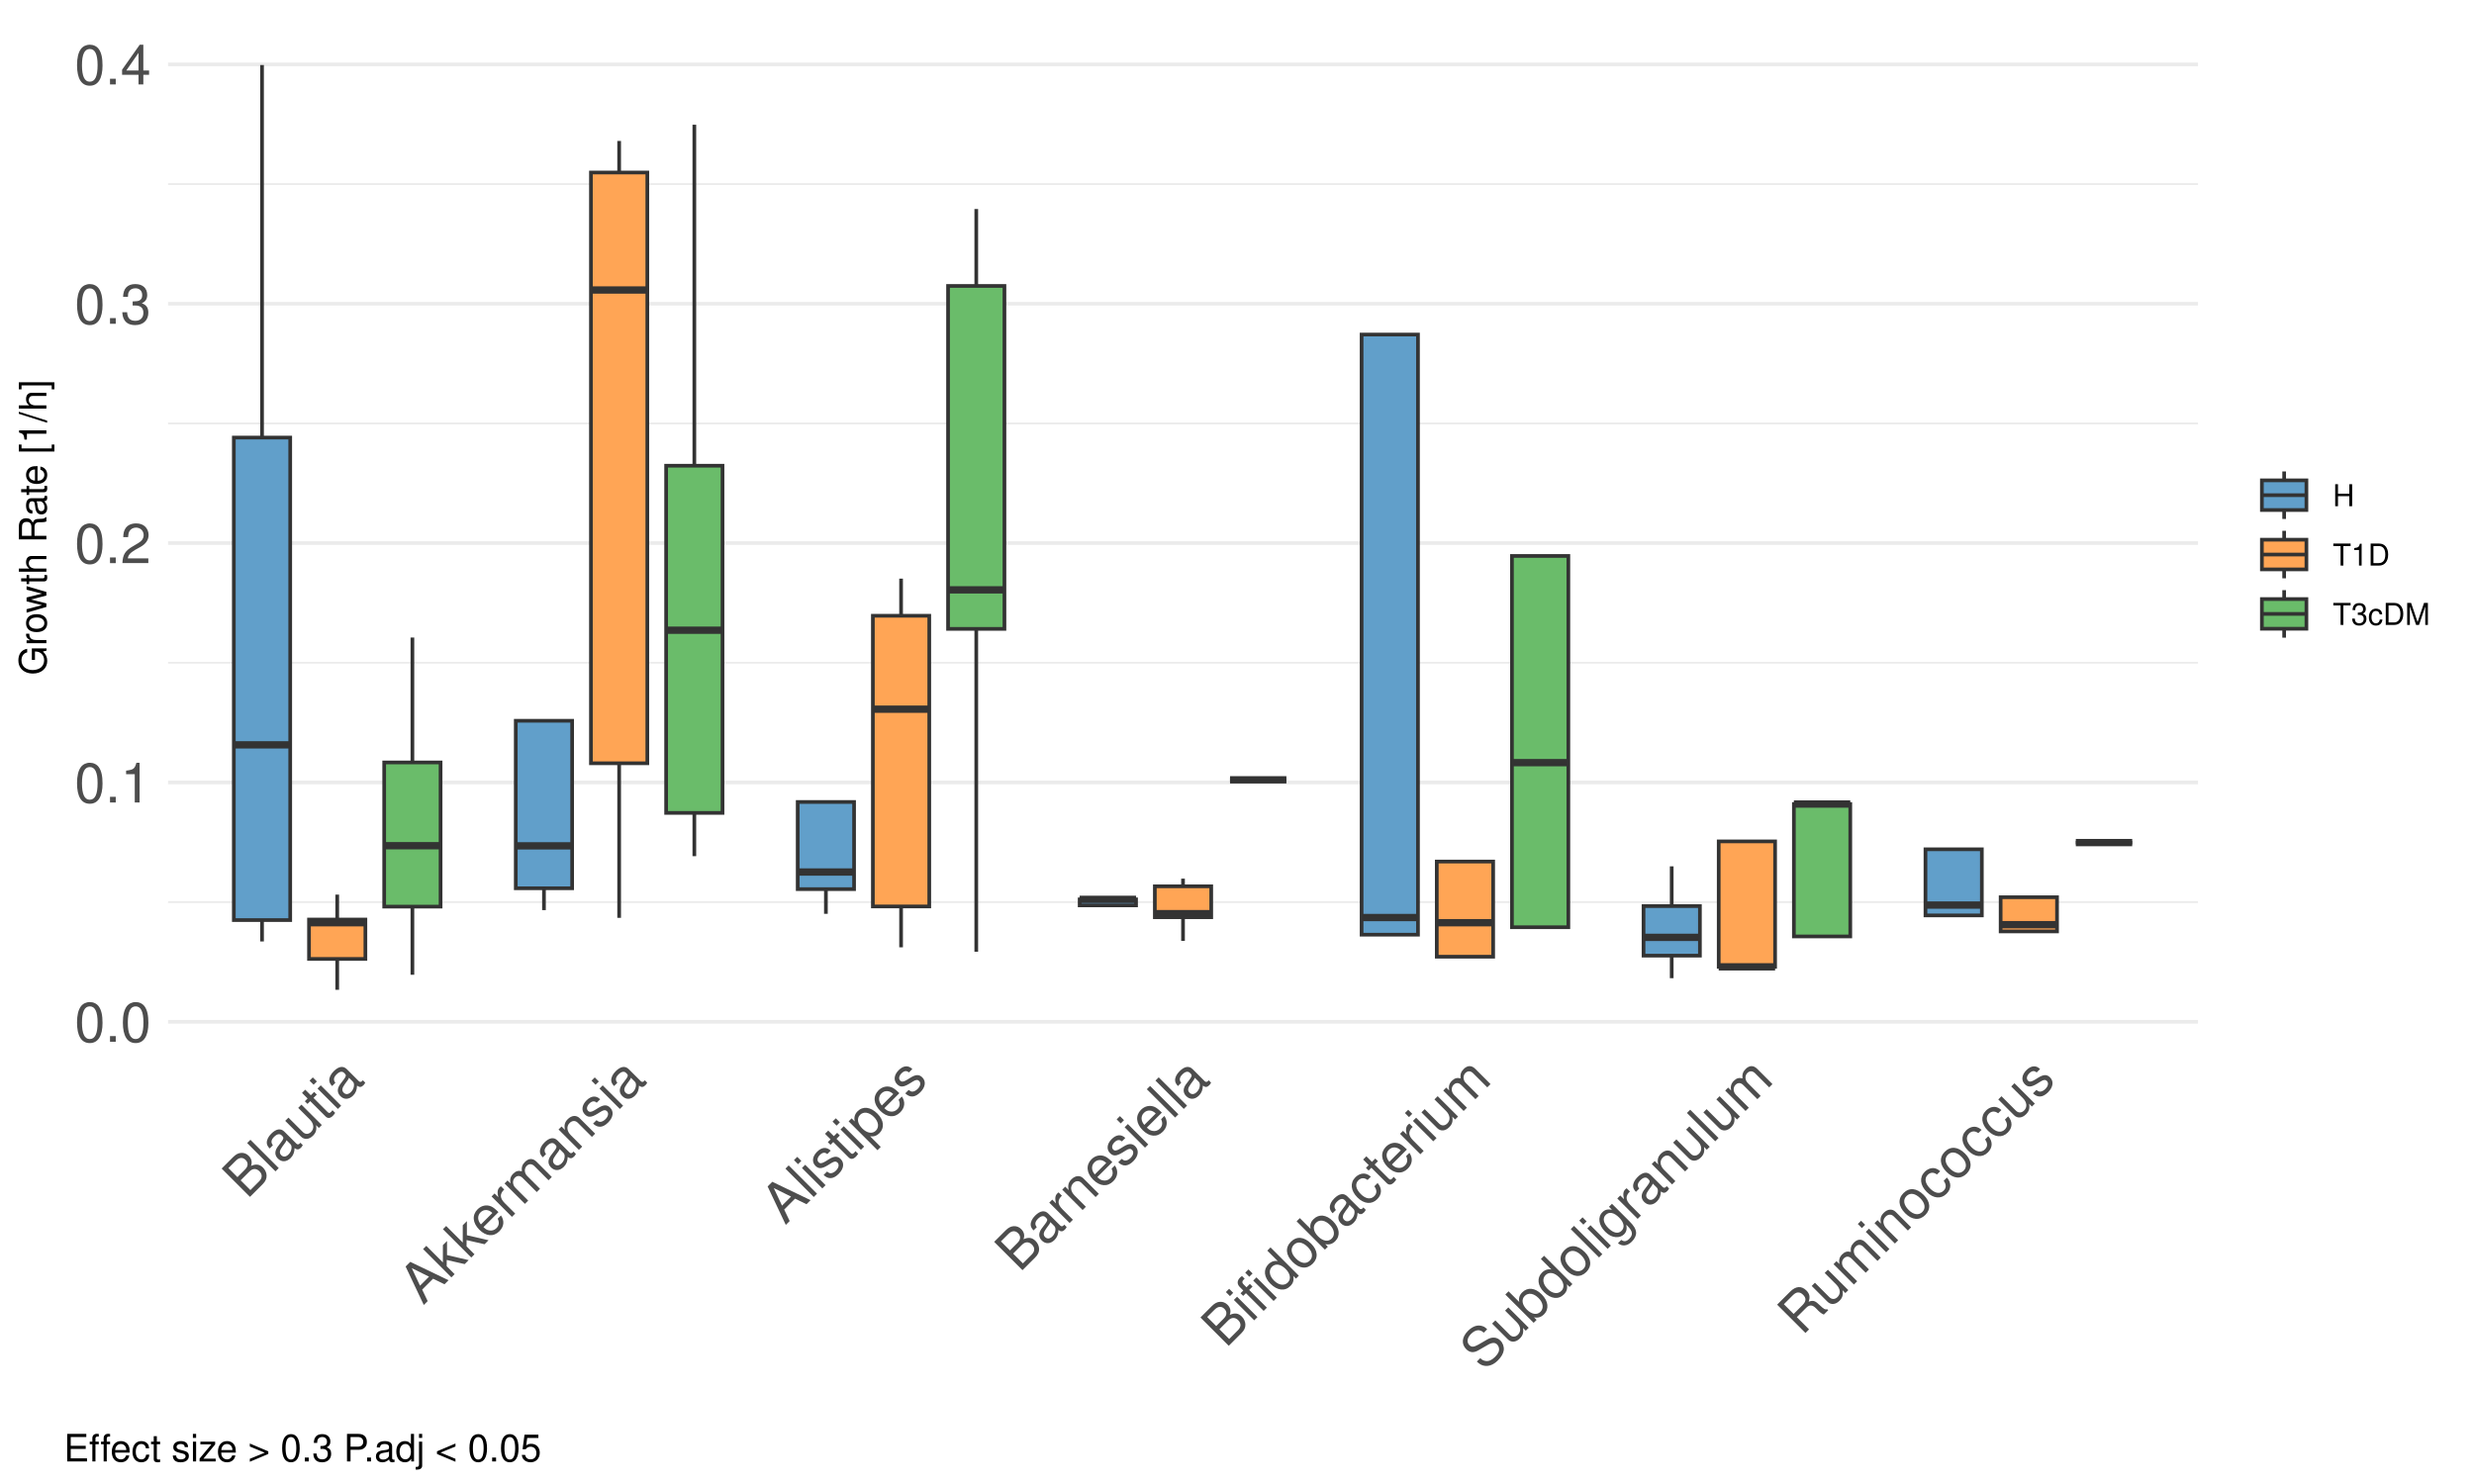
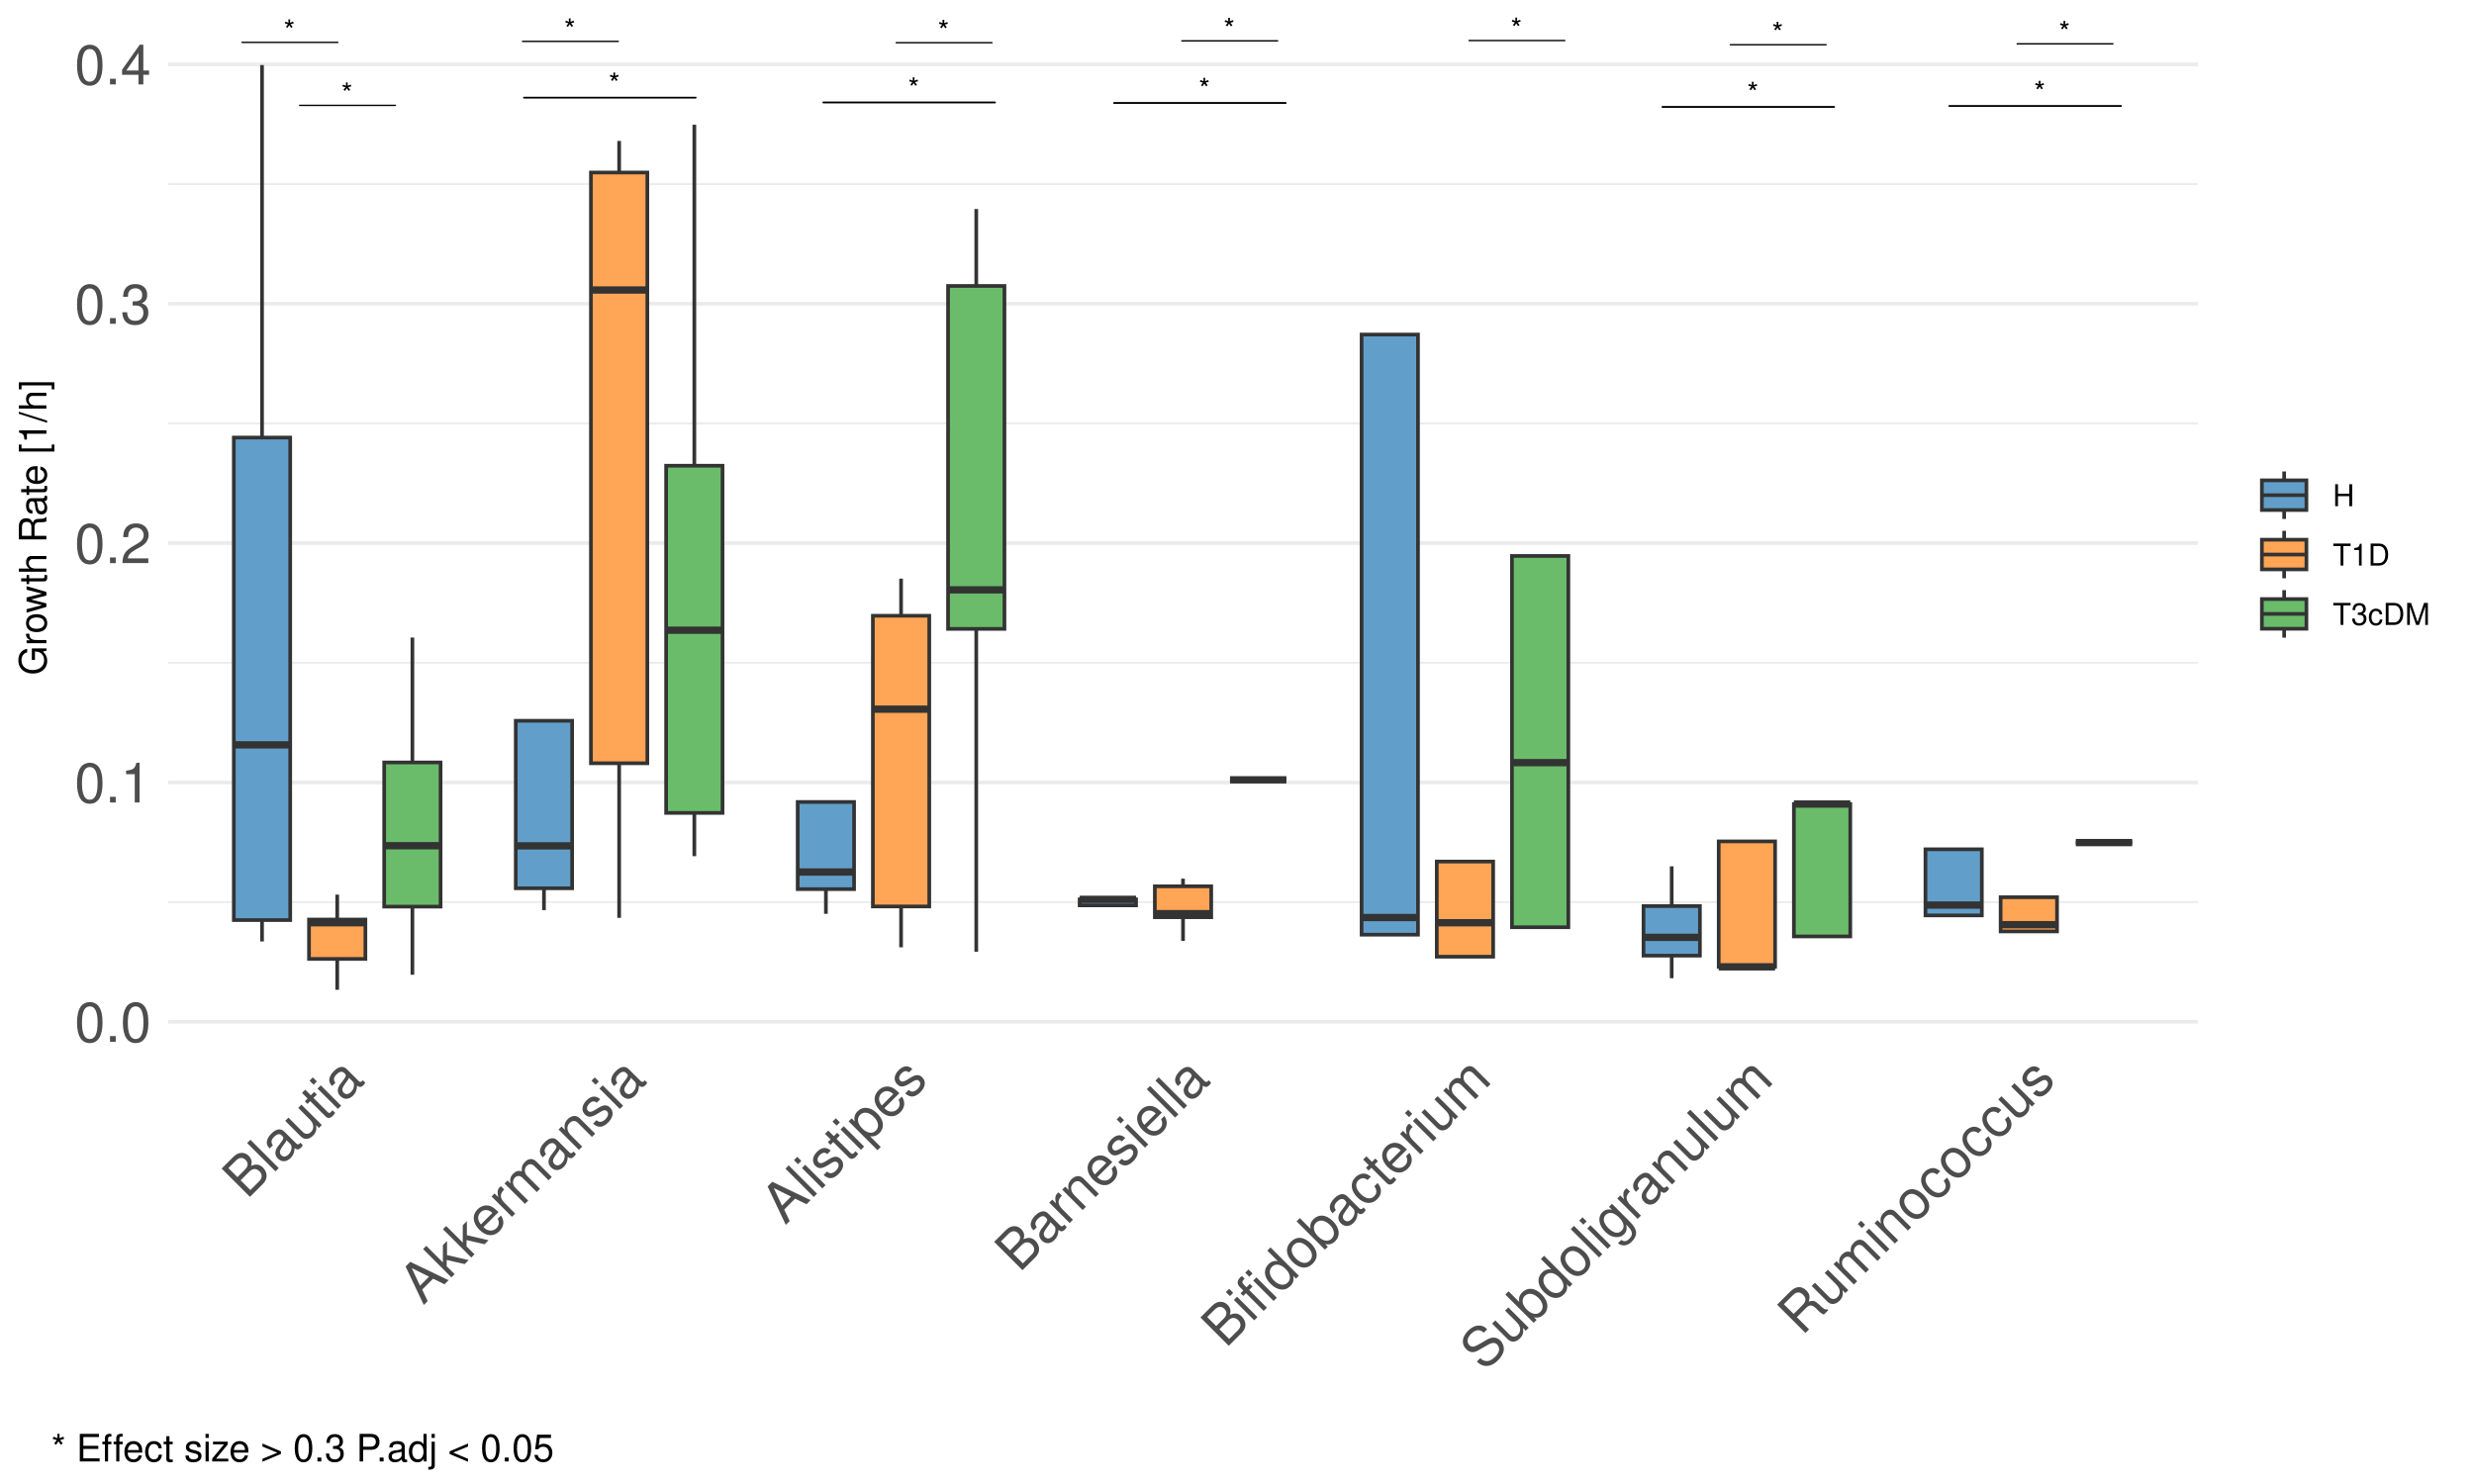
<svg xmlns="http://www.w3.org/2000/svg" class="svglite" width="720.00pt" height="432.00pt" viewBox="0 0 720.00 432.00" version="1.1" id="svg97">
  <defs id="defs1">
    <style type="text/css" id="style1">
    .svglite line, .svglite polyline, .svglite polygon, .svglite path, .svglite rect, .svglite circle {
      fill: none;
      stroke: #000000;
      stroke-linecap: round;
      stroke-linejoin: round;
      stroke-miterlimit: 10.00;
    }
    .svglite text {
      white-space: pre;
    }
  </style>
  </defs>
  <rect width="100%" height="100%" style="stroke: none; fill: none;" id="rect1" />
  <defs id="defs2">
    <clipPath id="cpMC4wMHw3MjAuMDB8MC4wMHw0MzIuMDA=">
      <rect x="0.00" y="0.00" width="720.00" height="432.00" id="rect2" />
    </clipPath>
  </defs>
  <g clip-path="url(#cpMC4wMHw3MjAuMDB8MC4wMHw0MzIuMDA=)" id="g2" />
  <defs id="defs3">
    <clipPath id="cpNDguOTF8NjM5LjY4fDUuNDh8MzAxLjYw">
      <rect x="48.91" y="5.48" width="590.77" height="296.12" id="rect3" />
    </clipPath>
  </defs>
  <g clip-path="url(#cpNDguOTF8NjM5LjY4fDUuNDh8MzAxLjYw)" id="g73">
    <polyline points="48.91,262.60 639.68,262.60 " style="stroke-width: 0.53; stroke: #EBEBEB; stroke-linecap: butt;" id="polyline3" />
    <polyline points="48.91,192.93 639.68,192.93 " style="stroke-width: 0.53; stroke: #EBEBEB; stroke-linecap: butt;" id="polyline4" />
    <polyline points="48.91,123.26 639.68,123.26 " style="stroke-width: 0.53; stroke: #EBEBEB; stroke-linecap: butt;" id="polyline5" />
    <polyline points="48.91,53.59 639.68,53.59 " style="stroke-width: 0.53; stroke: #EBEBEB; stroke-linecap: butt;" id="polyline6" />
    <polyline points="48.91,297.44 639.68,297.44 " style="stroke-width: 1.07; stroke: #EBEBEB; stroke-linecap: butt;" id="polyline7" />
    <polyline points="48.91,227.77 639.68,227.77 " style="stroke-width: 1.07; stroke: #EBEBEB; stroke-linecap: butt;" id="polyline8" />
    <polyline points="48.91,158.10 639.68,158.10 " style="stroke-width: 1.07; stroke: #EBEBEB; stroke-linecap: butt;" id="polyline9" />
    <polyline points="48.91,88.42 639.68,88.42 " style="stroke-width: 1.07; stroke: #EBEBEB; stroke-linecap: butt;" id="polyline10" />
    <polyline points="48.91,18.75 639.68,18.75 " style="stroke-width: 1.07; stroke: #EBEBEB; stroke-linecap: butt;" id="polyline11" />
    <line x1="76.26" y1="127.38" x2="76.26" y2="18.94" style="stroke-width: 1.07; stroke: #333333; stroke-linecap: butt;" id="line11" />
    <line x1="76.26" y1="267.84" x2="76.26" y2="274.06" style="stroke-width: 1.07; stroke: #333333; stroke-linecap: butt;" id="line12" />
    <polygon points="68.05,127.38 68.05,267.84 84.46,267.84 84.46,127.38 68.05,127.38 " style="stroke-width: 1.07; stroke: #333333; stroke-linecap: butt; stroke-linejoin: miter; fill: #619FCA;" id="polygon12" />
    <line x1="68.05" y1="216.83" x2="84.46" y2="216.83" style="stroke-width: 2.13; stroke: #333333; stroke-linecap: butt; stroke-linejoin: miter;" id="line13" />
    <line x1="98.14" y1="267.68" x2="98.14" y2="260.42" style="stroke-width: 1.07; stroke: #333333; stroke-linecap: butt;" id="line14" />
    <line x1="98.14" y1="279.15" x2="98.14" y2="288.14" style="stroke-width: 1.07; stroke: #333333; stroke-linecap: butt;" id="line15" />
    <polygon points="89.93,267.68 89.93,279.15 106.34,279.15 106.34,267.68 89.93,267.68 " style="stroke-width: 1.07; stroke: #333333; stroke-linecap: butt; stroke-linejoin: miter; fill: #FFA555;" id="polygon15" />
    <line x1="89.93" y1="268.61" x2="106.34" y2="268.61" style="stroke-width: 2.13; stroke: #333333; stroke-linecap: butt; stroke-linejoin: miter;" id="line16" />
    <line x1="120.02" y1="221.95" x2="120.02" y2="185.58" style="stroke-width: 1.07; stroke: #333333; stroke-linecap: butt;" id="line17" />
    <line x1="120.02" y1="263.92" x2="120.02" y2="283.75" style="stroke-width: 1.07; stroke: #333333; stroke-linecap: butt;" id="line18" />
    <polygon points="111.81,221.95 111.81,263.92 128.22,263.92 128.22,221.95 111.81,221.95 " style="stroke-width: 1.07; stroke: #333333; stroke-linecap: butt; stroke-linejoin: miter; fill: #6ABC6A;" id="polygon18" />
    <line x1="111.81" y1="246.19" x2="128.22" y2="246.19" style="stroke-width: 2.13; stroke: #333333; stroke-linecap: butt; stroke-linejoin: miter;" id="line19" />
    <line x1="158.31" y1="209.82" x2="158.31" y2="209.82" style="stroke-width: 1.07; stroke: #333333; stroke-linecap: butt;" id="line20" />
    <line x1="158.31" y1="258.58" x2="158.31" y2="264.94" style="stroke-width: 1.07; stroke: #333333; stroke-linecap: butt;" id="line21" />
    <polygon points="150.10,209.82 150.10,258.58 166.51,258.58 166.51,209.82 150.10,209.82 " style="stroke-width: 1.07; stroke: #333333; stroke-linecap: butt; stroke-linejoin: miter; fill: #619FCA;" id="polygon21" />
    <line x1="150.10" y1="246.23" x2="166.51" y2="246.23" style="stroke-width: 2.13; stroke: #333333; stroke-linecap: butt; stroke-linejoin: miter;" id="line22" />
    <line x1="180.19" y1="50.22" x2="180.19" y2="41.03" style="stroke-width: 1.07; stroke: #333333; stroke-linecap: butt;" id="line23" />
    <line x1="180.19" y1="222.19" x2="180.19" y2="267.18" style="stroke-width: 1.07; stroke: #333333; stroke-linecap: butt;" id="line24" />
    <polygon points="171.98,50.22 171.98,222.19 188.39,222.19 188.39,50.22 171.98,50.22 " style="stroke-width: 1.07; stroke: #333333; stroke-linecap: butt; stroke-linejoin: miter; fill: #FFA555;" id="polygon24" />
    <line x1="171.98" y1="84.42" x2="188.39" y2="84.42" style="stroke-width: 2.13; stroke: #333333; stroke-linecap: butt; stroke-linejoin: miter;" id="line25" />
    <line x1="202.07" y1="135.57" x2="202.07" y2="36.31" style="stroke-width: 1.07; stroke: #333333; stroke-linecap: butt;" id="line26" />
    <line x1="202.07" y1="236.64" x2="202.07" y2="249.23" style="stroke-width: 1.07; stroke: #333333; stroke-linecap: butt;" id="line27" />
    <polygon points="193.86,135.57 193.86,236.64 210.27,236.64 210.27,135.57 193.86,135.57 " style="stroke-width: 1.07; stroke: #333333; stroke-linecap: butt; stroke-linejoin: miter; fill: #6ABC6A;" id="polygon27" />
    <line x1="193.86" y1="183.46" x2="210.27" y2="183.46" style="stroke-width: 2.13; stroke: #333333; stroke-linecap: butt; stroke-linejoin: miter;" id="line28" />
    <line x1="240.36" y1="233.46" x2="240.36" y2="233.46" style="stroke-width: 1.07; stroke: #333333; stroke-linecap: butt;" id="line29" />
    <line x1="240.36" y1="258.83" x2="240.36" y2="266.02" style="stroke-width: 1.07; stroke: #333333; stroke-linecap: butt;" id="line30" />
    <polygon points="232.15,233.46 232.15,258.83 248.56,258.83 248.56,233.46 232.15,233.46 " style="stroke-width: 1.07; stroke: #333333; stroke-linecap: butt; stroke-linejoin: miter; fill: #619FCA;" id="polygon30" />
    <line x1="232.15" y1="253.85" x2="248.56" y2="253.85" style="stroke-width: 2.13; stroke: #333333; stroke-linecap: butt; stroke-linejoin: miter;" id="line31" />
    <line x1="262.24" y1="179.25" x2="262.24" y2="168.44" style="stroke-width: 1.07; stroke: #333333; stroke-linecap: butt;" id="line32" />
    <line x1="262.24" y1="263.87" x2="262.24" y2="275.76" style="stroke-width: 1.07; stroke: #333333; stroke-linecap: butt;" id="line33" />
    <polygon points="254.03,179.25 254.03,263.87 270.44,263.87 270.44,179.25 254.03,179.25 " style="stroke-width: 1.07; stroke: #333333; stroke-linecap: butt; stroke-linejoin: miter; fill: #FFA555;" id="polygon33" />
    <line x1="254.03" y1="206.45" x2="270.44" y2="206.45" style="stroke-width: 2.13; stroke: #333333; stroke-linecap: butt; stroke-linejoin: miter;" id="line34" />
    <line x1="284.12" y1="83.24" x2="284.12" y2="60.84" style="stroke-width: 1.07; stroke: #333333; stroke-linecap: butt;" id="line35" />
    <line x1="284.12" y1="183.07" x2="284.12" y2="277.05" style="stroke-width: 1.07; stroke: #333333; stroke-linecap: butt;" id="line36" />
    <polygon points="275.91,83.24 275.91,183.07 292.32,183.07 292.32,83.24 275.91,83.24 " style="stroke-width: 1.07; stroke: #333333; stroke-linecap: butt; stroke-linejoin: miter; fill: #6ABC6A;" id="polygon36" />
    <line x1="275.91" y1="171.71" x2="292.32" y2="171.71" style="stroke-width: 2.13; stroke: #333333; stroke-linecap: butt; stroke-linejoin: miter;" id="line37" />
    <line x1="322.41" y1="261.81" x2="322.41" y2="261.81" style="stroke-width: 1.07; stroke: #333333; stroke-linecap: butt;" id="line38" />
    <line x1="322.41" y1="263.56" x2="322.41" y2="263.56" style="stroke-width: 1.07; stroke: #333333; stroke-linecap: butt;" id="line39" />
    <polygon points="314.21,261.81 314.21,263.56 330.62,263.56 330.62,261.81 314.21,261.81 " style="stroke-width: 1.07; stroke: #333333; stroke-linecap: butt; stroke-linejoin: miter; fill: #619FCA;" id="polygon39" />
    <line x1="314.21" y1="261.81" x2="330.62" y2="261.81" style="stroke-width: 2.13; stroke: #333333; stroke-linecap: butt; stroke-linejoin: miter;" id="line40" />
    <line x1="344.29" y1="258.01" x2="344.29" y2="255.78" style="stroke-width: 1.07; stroke: #333333; stroke-linecap: butt;" id="line41" />
    <line x1="344.29" y1="267.01" x2="344.29" y2="273.88" style="stroke-width: 1.07; stroke: #333333; stroke-linecap: butt;" id="line42" />
    <polygon points="336.09,258.01 336.09,267.01 352.50,267.01 352.50,258.01 336.09,258.01 " style="stroke-width: 1.07; stroke: #333333; stroke-linecap: butt; stroke-linejoin: miter; fill: #FFA555;" id="polygon42" />
    <line x1="336.09" y1="265.97" x2="352.50" y2="265.97" style="stroke-width: 2.13; stroke: #333333; stroke-linecap: butt; stroke-linejoin: miter;" id="line43" />
    <line x1="366.17" y1="227.01" x2="366.17" y2="227.01" style="stroke-width: 1.07; stroke: #333333; stroke-linecap: butt;" id="line44" />
    <line x1="366.17" y1="227.01" x2="366.17" y2="227.01" style="stroke-width: 1.07; stroke: #333333; stroke-linecap: butt;" id="line45" />
    <polygon points="357.97,227.01 357.97,227.01 374.38,227.01 374.38,227.01 357.97,227.01 " style="stroke-width: 1.07; stroke: #333333; stroke-linecap: butt; stroke-linejoin: miter; fill: #6ABC6A;" id="polygon45" />
    <line x1="357.97" y1="227.01" x2="374.38" y2="227.01" style="stroke-width: 2.13; stroke: #333333; stroke-linecap: butt; stroke-linejoin: miter;" id="line46" />
    <line x1="404.46" y1="97.39" x2="404.46" y2="97.39" style="stroke-width: 1.07; stroke: #333333; stroke-linecap: butt;" id="line47" />
    <line x1="404.46" y1="272.09" x2="404.46" y2="272.09" style="stroke-width: 1.07; stroke: #333333; stroke-linecap: butt;" id="line48" />
    <polygon points="396.26,97.39 396.26,272.09 412.67,272.09 412.67,97.39 396.26,97.39 " style="stroke-width: 1.07; stroke: #333333; stroke-linecap: butt; stroke-linejoin: miter; fill: #619FCA;" id="polygon48" />
    <line x1="396.26" y1="267.10" x2="412.67" y2="267.10" style="stroke-width: 2.13; stroke: #333333; stroke-linecap: butt; stroke-linejoin: miter;" id="line49" />
    <line x1="426.34" y1="250.80" x2="426.34" y2="250.80" style="stroke-width: 1.07; stroke: #333333; stroke-linecap: butt;" id="line50" />
    <line x1="426.34" y1="278.50" x2="426.34" y2="278.50" style="stroke-width: 1.07; stroke: #333333; stroke-linecap: butt;" id="line51" />
    <polygon points="418.14,250.80 418.14,278.50 434.55,278.50 434.55,250.80 418.14,250.80 " style="stroke-width: 1.07; stroke: #333333; stroke-linecap: butt; stroke-linejoin: miter; fill: #FFA555;" id="polygon51" />
    <line x1="418.14" y1="268.61" x2="434.55" y2="268.61" style="stroke-width: 2.13; stroke: #333333; stroke-linecap: butt; stroke-linejoin: miter;" id="line52" />
    <line x1="448.22" y1="161.84" x2="448.22" y2="161.84" style="stroke-width: 1.07; stroke: #333333; stroke-linecap: butt;" id="line53" />
    <line x1="448.22" y1="269.92" x2="448.22" y2="269.92" style="stroke-width: 1.07; stroke: #333333; stroke-linecap: butt;" id="line54" />
    <polygon points="440.02,161.84 440.02,269.92 456.43,269.92 456.43,161.84 440.02,161.84 " style="stroke-width: 1.07; stroke: #333333; stroke-linecap: butt; stroke-linejoin: miter; fill: #6ABC6A;" id="polygon54" />
    <line x1="440.02" y1="222.01" x2="456.43" y2="222.01" style="stroke-width: 2.13; stroke: #333333; stroke-linecap: butt; stroke-linejoin: miter;" id="line55" />
    <line x1="486.51" y1="263.77" x2="486.51" y2="252.20" style="stroke-width: 1.07; stroke: #333333; stroke-linecap: butt;" id="line56" />
    <line x1="486.51" y1="278.19" x2="486.51" y2="284.76" style="stroke-width: 1.07; stroke: #333333; stroke-linecap: butt;" id="line57" />
    <polygon points="478.31,263.77 478.31,278.19 494.72,278.19 494.72,263.77 478.31,263.77 " style="stroke-width: 1.07; stroke: #333333; stroke-linecap: butt; stroke-linejoin: miter; fill: #619FCA;" id="polygon57" />
    <line x1="478.31" y1="272.87" x2="494.72" y2="272.87" style="stroke-width: 2.13; stroke: #333333; stroke-linecap: butt; stroke-linejoin: miter;" id="line58" />
    <line x1="508.39" y1="244.93" x2="508.39" y2="244.93" style="stroke-width: 1.07; stroke: #333333; stroke-linecap: butt;" id="line59" />
    <line x1="508.39" y1="281.45" x2="508.39" y2="281.45" style="stroke-width: 1.07; stroke: #333333; stroke-linecap: butt;" id="line60" />
    <polygon points="500.19,244.93 500.19,281.45 516.60,281.45 516.60,244.93 500.19,244.93 " style="stroke-width: 1.07; stroke: #333333; stroke-linecap: butt; stroke-linejoin: miter; fill: #FFA555;" id="polygon60" />
    <line x1="500.19" y1="281.45" x2="516.60" y2="281.45" style="stroke-width: 2.13; stroke: #333333; stroke-linecap: butt; stroke-linejoin: miter;" id="line61" />
    <line x1="530.27" y1="234.06" x2="530.27" y2="234.06" style="stroke-width: 1.07; stroke: #333333; stroke-linecap: butt;" id="line62" />
    <line x1="530.27" y1="272.60" x2="530.27" y2="272.60" style="stroke-width: 1.07; stroke: #333333; stroke-linecap: butt;" id="line63" />
    <polygon points="522.07,234.06 522.07,272.60 538.48,272.60 538.48,234.06 522.07,234.06 " style="stroke-width: 1.07; stroke: #333333; stroke-linecap: butt; stroke-linejoin: miter; fill: #6ABC6A;" id="polygon63" />
    <line x1="522.07" y1="234.06" x2="538.48" y2="234.06" style="stroke-width: 2.13; stroke: #333333; stroke-linecap: butt; stroke-linejoin: miter;" id="line64" />
    <line x1="568.56" y1="247.23" x2="568.56" y2="247.23" style="stroke-width: 1.07; stroke: #333333; stroke-linecap: butt;" id="line65" />
    <line x1="568.56" y1="266.48" x2="568.56" y2="266.48" style="stroke-width: 1.07; stroke: #333333; stroke-linecap: butt;" id="line66" />
    <polygon points="560.36,247.23 560.36,266.48 576.77,266.48 576.77,247.23 560.36,247.23 " style="stroke-width: 1.07; stroke: #333333; stroke-linecap: butt; stroke-linejoin: miter; fill: #619FCA;" id="polygon66" />
    <line x1="560.36" y1="263.47" x2="576.77" y2="263.47" style="stroke-width: 2.13; stroke: #333333; stroke-linecap: butt; stroke-linejoin: miter;" id="line67" />
    <line x1="590.44" y1="261.19" x2="590.44" y2="261.19" style="stroke-width: 1.07; stroke: #333333; stroke-linecap: butt;" id="line68" />
    <line x1="590.44" y1="271.14" x2="590.44" y2="271.14" style="stroke-width: 1.07; stroke: #333333; stroke-linecap: butt;" id="line69" />
    <polygon points="582.24,261.19 582.24,271.14 598.65,271.14 598.65,261.19 582.24,261.19 " style="stroke-width: 1.07; stroke: #333333; stroke-linecap: butt; stroke-linejoin: miter; fill: #FFA555;" id="polygon69" />
    <line x1="582.24" y1="269.18" x2="598.65" y2="269.18" style="stroke-width: 2.13; stroke: #333333; stroke-linecap: butt; stroke-linejoin: miter;" id="line70" />
    <line x1="612.32" y1="245.28" x2="612.32" y2="245.28" style="stroke-width: 1.07; stroke: #333333; stroke-linecap: butt;" id="line71" />
    <line x1="612.32" y1="245.28" x2="612.32" y2="245.28" style="stroke-width: 1.07; stroke: #333333; stroke-linecap: butt;" id="line72" />
    <polygon points="604.12,245.28 604.12,245.28 620.53,245.28 620.53,245.28 604.12,245.28 " style="stroke-width: 1.07; stroke: #333333; stroke-linecap: butt; stroke-linejoin: miter; fill: #6ABC6A;" id="polygon72" />
    <line x1="604.12" y1="245.28" x2="620.53" y2="245.28" style="stroke-width: 2.13; stroke: #333333; stroke-linecap: butt; stroke-linejoin: miter;" id="line73" />
  </g>
  <g clip-path="url(#cpMC4wMHw3MjAuMDB8MC4wMHw0MzIuMDA=)" id="g97">
    <text x="43.97" y="303.27" text-anchor="end" style="font-size: 16.00px;fill: #4D4D4D; font-family: &quot;Nimbus Sans&quot;;" textLength="25.44px" lengthAdjust="spacingAndGlyphs" id="text73">0.0</text>
    <text x="43.97" y="233.60" text-anchor="end" style="font-size: 16.00px;fill: #4D4D4D; font-family: &quot;Nimbus Sans&quot;;" textLength="25.44px" lengthAdjust="spacingAndGlyphs" id="text74">0.1</text>
    <text x="43.97" y="163.93" text-anchor="end" style="font-size: 16.00px;fill: #4D4D4D; font-family: &quot;Nimbus Sans&quot;;" textLength="25.44px" lengthAdjust="spacingAndGlyphs" id="text75">0.2</text>
    <text x="43.97" y="94.26" text-anchor="end" style="font-size: 16.00px;fill: #4D4D4D; font-family: &quot;Nimbus Sans&quot;;" textLength="25.44px" lengthAdjust="spacingAndGlyphs" id="text76">0.3</text>
    <text x="43.97" y="24.58" text-anchor="end" style="font-size: 16.00px;fill: #4D4D4D; font-family: &quot;Nimbus Sans&quot;;" textLength="25.44px" lengthAdjust="spacingAndGlyphs" id="text77">0.4</text>
    <text transform="translate(106.38,314.78) rotate(-45)" text-anchor="end" style="font-size: 16.00px;fill: #4D4D4D; font-family: &quot;Nimbus Sans&quot;;" textLength="55.88px" lengthAdjust="spacingAndGlyphs" id="text78">Blautia</text>
    <text transform="translate(188.44,314.78) rotate(-45)" text-anchor="end" style="font-size: 16.00px;fill: #4D4D4D; font-family: &quot;Nimbus Sans&quot;;" textLength="103.17px" lengthAdjust="spacingAndGlyphs" id="text79">Akkermansia</text>
    <text transform="translate(270.49,314.78) rotate(-45)" text-anchor="end" style="font-size: 16.00px;fill: #4D4D4D; font-family: &quot;Nimbus Sans&quot;;" textLength="67.21px" lengthAdjust="spacingAndGlyphs" id="text80">Alistipes</text>
    <text transform="translate(352.54,314.78) rotate(-45)" text-anchor="end" style="font-size: 16.00px;fill: #4D4D4D; font-family: &quot;Nimbus Sans&quot;;" textLength="88.37px" lengthAdjust="spacingAndGlyphs" id="text81">Barnesiella</text>
    <text transform="translate(434.59,314.78) rotate(-45)" text-anchor="end" style="font-size: 16.00px;fill: #4D4D4D; font-family: &quot;Nimbus Sans&quot;;" textLength="127.04px" lengthAdjust="spacingAndGlyphs" id="text82">Bifidobacterium</text>
    <text transform="translate(516.64,314.78) rotate(-45)" text-anchor="end" style="font-size: 16.00px;fill: #4D4D4D; font-family: &quot;Nimbus Sans&quot;;" textLength="136.25px" lengthAdjust="spacingAndGlyphs" id="text83">Subdoligranulum</text>
    <text transform="translate(598.69,314.78) rotate(-45)" text-anchor="end" style="font-size: 16.00px;fill: #4D4D4D; font-family: &quot;Nimbus Sans&quot;;" textLength="115.14px" lengthAdjust="spacingAndGlyphs" id="text84">Ruminococcus</text>
-     <text x="344.29" y="424.23" text-anchor="middle" style="font-size:11px;font-family:'Nimbus Sans'" textLength="159.78" lengthAdjust="spacingAndGlyphs" id="text85" transform="translate(-256.223,1.201856)">Effect size &gt; 0.3 P.adj &lt; 0.05</text>
+     <text x="344.29" y="424.23" text-anchor="middle" style="font-size:11px;font-family:'Nimbus Sans'" textLength="159.78" lengthAdjust="spacingAndGlyphs" id="text85" transform="translate(-256.223,1.201856)">* Effect size &gt; 0.3 P.adj &lt; 0.05</text>
    <text transform="translate(13.50,153.54) rotate(-90)" text-anchor="middle" style="font-size: 11.00px; font-family: &quot;Nimbus Sans&quot;;" textLength="98.29px" lengthAdjust="spacingAndGlyphs" id="text86">Growth Rate [1/h]</text>
    <polyline points="664.75,151.07 664.75,148.47 " style="stroke-width: 1.07; stroke: #333333; stroke-linecap: butt; stroke-linejoin: miter;" id="polyline87" />
    <polyline points="664.75,139.83 664.75,137.24 " style="stroke-width: 1.07; stroke: #333333; stroke-linecap: butt; stroke-linejoin: miter;" id="polyline88" />
    <rect x="658.27" y="139.83" width="12.96" height="8.64" style="stroke-width: 1.07; stroke: #333333; stroke-linecap: butt; stroke-linejoin: miter; fill: #619FCA;" id="rect88" />
    <polyline points="658.27,144.15 671.23,144.15 " style="stroke-width: 1.07; stroke: #333333; stroke-linecap: butt; stroke-linejoin: miter;" id="polyline89" />
    <polyline points="664.75,168.35 664.75,165.75 " style="stroke-width: 1.07; stroke: #333333; stroke-linecap: butt; stroke-linejoin: miter;" id="polyline90" />
    <polyline points="664.75,157.11 664.75,154.52 " style="stroke-width: 1.07; stroke: #333333; stroke-linecap: butt; stroke-linejoin: miter;" id="polyline91" />
    <rect x="658.27" y="157.11" width="12.96" height="8.64" style="stroke-width: 1.07; stroke: #333333; stroke-linecap: butt; stroke-linejoin: miter; fill: #FFA555;" id="rect91" />
    <polyline points="658.27,161.43 671.23,161.43 " style="stroke-width: 1.07; stroke: #333333; stroke-linecap: butt; stroke-linejoin: miter;" id="polyline92" />
    <polyline points="664.75,185.63 664.75,183.03 " style="stroke-width: 1.07; stroke: #333333; stroke-linecap: butt; stroke-linejoin: miter;" id="polyline93" />
    <polyline points="664.75,174.39 664.75,171.80 " style="stroke-width: 1.07; stroke: #333333; stroke-linecap: butt; stroke-linejoin: miter;" id="polyline94" />
    <rect x="658.27" y="174.39" width="12.96" height="8.64" style="stroke-width: 1.07; stroke: #333333; stroke-linecap: butt; stroke-linejoin: miter; fill: #6ABC6A;" id="rect94" />
    <polyline points="658.27,178.71 671.23,178.71 " style="stroke-width: 1.07; stroke: #333333; stroke-linecap: butt; stroke-linejoin: miter;" id="polyline95" />
    <text x="678.87" y="147.36" style="font-size: 8.80px; font-family: &quot;Nimbus Sans&quot;;" textLength="6.62px" lengthAdjust="spacingAndGlyphs" id="text95">H</text>
    <text x="678.87" y="164.64" style="font-size:8.8px;font-family:'Nimbus Sans'" textLength="25.33" lengthAdjust="spacingAndGlyphs" id="text96">T1D  </text>
    <text x="678.87" y="181.92" style="font-size: 8.80px; font-family: &quot;Nimbus Sans&quot;;" textLength="30.17px" lengthAdjust="spacingAndGlyphs" id="text97">T3cDM</text>
  </g>
+   <text x="996.31" y="79.89" text-anchor="middle" style="font-size:8.54px;font-family:'Nimbus Sans';white-space:pre" textLength="4.27" lengthAdjust="spacingAndGlyphs" id="text750" transform="translate(-912.1029,-68.00144)">*</text>
+   <line x1="70.447" y1="12.33" x2="98.313" y2="12.33" style="fill:none;stroke:#000000;stroke-width:0.401;stroke-linecap:round;stroke-linejoin:round;stroke-miterlimit:10" id="line751" />
+   <text x="996.31" y="79.89" text-anchor="middle" style="font-size:8.54px;font-family:'Nimbus Sans';white-space:pre" textLength="4.27" lengthAdjust="spacingAndGlyphs" id="text750-6" transform="translate(-830.4799,-68.29079)">*</text>
+   <line x1="152.07" y1="12.041" x2="179.936" y2="12.041" style="fill:none;stroke:#000000;stroke-width:0.401;stroke-linecap:round;stroke-linejoin:round;stroke-miterlimit:10" id="line751-2" />
+   <text x="996.31" y="79.89" text-anchor="middle" style="font-size:8.54px;font-family:'Nimbus Sans';white-space:pre" textLength="4.27" lengthAdjust="spacingAndGlyphs" id="text750-6-1" transform="translate(-817.5152,-52.54154)">*</text>
+   <line x1="152.502" y1="28.426" x2="202.452" y2="28.426" style="fill:none;stroke:#000000;stroke-width:0.536;stroke-linecap:round;stroke-linejoin:round;stroke-miterlimit:10" id="line751-2-2" />
+   <text x="996.31" y="79.89" text-anchor="middle" style="font-size:8.54px;font-family:'Nimbus Sans';white-space:pre" textLength="4.27" lengthAdjust="spacingAndGlyphs" id="text750-6-1-0" transform="translate(-730.3967,-51.14282)">*</text>
+   <line x1="239.621" y1="29.824" x2="289.571" y2="29.824" style="fill:none;stroke:#000000;stroke-width:0.536;stroke-linecap:round;stroke-linejoin:round;stroke-miterlimit:10" id="line751-2-2-9" />
+   <text x="996.31" y="79.89" text-anchor="middle" style="font-size:8.54px;font-family:'Nimbus Sans';white-space:pre" textLength="4.27" lengthAdjust="spacingAndGlyphs" id="text750-6-1-0-2" transform="translate(-645.7999,-50.9905)">*</text>
+   <line x1="324.218" y1="29.977" x2="374.168" y2="29.977" style="fill:none;stroke:#000000;stroke-width:0.536;stroke-linecap:round;stroke-linejoin:round;stroke-miterlimit:10" id="line751-2-2-9-6" />
+   <text x="996.31" y="79.89" text-anchor="middle" style="font-size:8.54px;font-family:'Nimbus Sans';white-space:pre" textLength="4.27" lengthAdjust="spacingAndGlyphs" id="text750-5" transform="translate(-895.3496,-49.66434)">*</text>
+   <line x1="87.2" y1="30.667" x2="115.066" y2="30.667" style="fill:none;stroke:#000000;stroke-width:0.401;stroke-linecap:round;stroke-linejoin:round;stroke-miterlimit:10" id="line751-3" />
+   <text x="996.31" y="79.89" text-anchor="middle" style="font-size:8.54px;font-family:'Nimbus Sans';white-space:pre" textLength="4.27" lengthAdjust="spacingAndGlyphs" id="text750-5-6" transform="translate(-721.7258,-67.8941)">*</text>
+   <line x1="260.824" y1="12.438" x2="288.69" y2="12.438" style="fill:none;stroke:#000000;stroke-width:0.401;stroke-linecap:round;stroke-linejoin:round;stroke-miterlimit:10" id="line751-3-0" />
+   <text x="996.31" y="79.89" text-anchor="middle" style="font-size:8.54px;font-family:'Nimbus Sans';white-space:pre" textLength="4.27" lengthAdjust="spacingAndGlyphs" id="text750-5-6-8" transform="translate(-638.5915,-68.4439)">*</text>
+   <line x1="343.958" y1="11.888" x2="371.824" y2="11.888" style="fill:none;stroke:#000000;stroke-width:0.401;stroke-linecap:round;stroke-linejoin:round;stroke-miterlimit:10" id="line751-3-0-7" />
+   <text x="996.31" y="79.89" text-anchor="middle" style="font-size:8.54px;font-family:'Nimbus Sans';white-space:pre" textLength="4.27" lengthAdjust="spacingAndGlyphs" id="text750-5-6-8-2" transform="translate(-555.0218,-68.52765)">*</text>
+   <line x1="427.528" y1="11.804" x2="455.394" y2="11.804" style="fill:none;stroke:#000000;stroke-width:0.401;stroke-linecap:round;stroke-linejoin:round;stroke-miterlimit:10" id="line751-3-0-7-0" />
+   <text x="996.31" y="79.89" text-anchor="middle" style="font-size:8.54px;font-family:'Nimbus Sans';white-space:pre" textLength="4.27" lengthAdjust="spacingAndGlyphs" id="text750-6-1-0-2-3" transform="translate(-486.1901,-49.84586)">*</text>
+   <line x1="483.828" y1="31.121" x2="533.777" y2="31.121" style="fill:none;stroke:#000000;stroke-width:0.536;stroke-linecap:round;stroke-linejoin:round;stroke-miterlimit:10" id="line751-2-2-9-6-7" />
+   <text x="996.31" y="79.89" text-anchor="middle" style="font-size:8.54px;font-family:'Nimbus Sans';white-space:pre" textLength="4.27" lengthAdjust="spacingAndGlyphs" id="text750-5-6-8-5" transform="translate(-478.9817,-67.29927)">*</text>
+   <line x1="503.568" y1="13.032" x2="531.434" y2="13.032" style="fill:none;stroke:#000000;stroke-width:0.401;stroke-linecap:round;stroke-linejoin:round;stroke-miterlimit:10" id="line751-3-0-7-9" />
+   <text x="996.31" y="79.89" text-anchor="middle" style="font-size:8.54px;font-family:'Nimbus Sans';white-space:pre" textLength="4.27" lengthAdjust="spacingAndGlyphs" id="text750-6-1-0-2-3-2" transform="translate(-402.7045,-50.11787)">*</text>
+   <line x1="567.313" y1="30.849" x2="617.263" y2="30.849" style="fill:none;stroke:#000000;stroke-width:0.536;stroke-linecap:round;stroke-linejoin:round;stroke-miterlimit:10" id="line751-2-2-9-6-7-8" />
+   <text x="996.31" y="79.89" text-anchor="middle" style="font-size:8.54px;font-family:'Nimbus Sans';white-space:pre" textLength="4.27" lengthAdjust="spacingAndGlyphs" id="text750-5-6-8-5-9" transform="translate(-395.4961,-67.57127)">*</text>
+   <line x1="587.054" y1="12.76" x2="614.92" y2="12.76" style="fill:none;stroke:#000000;stroke-width:0.401;stroke-linecap:round;stroke-linejoin:round;stroke-miterlimit:10" id="line751-3-0-7-9-7" />
</svg>
